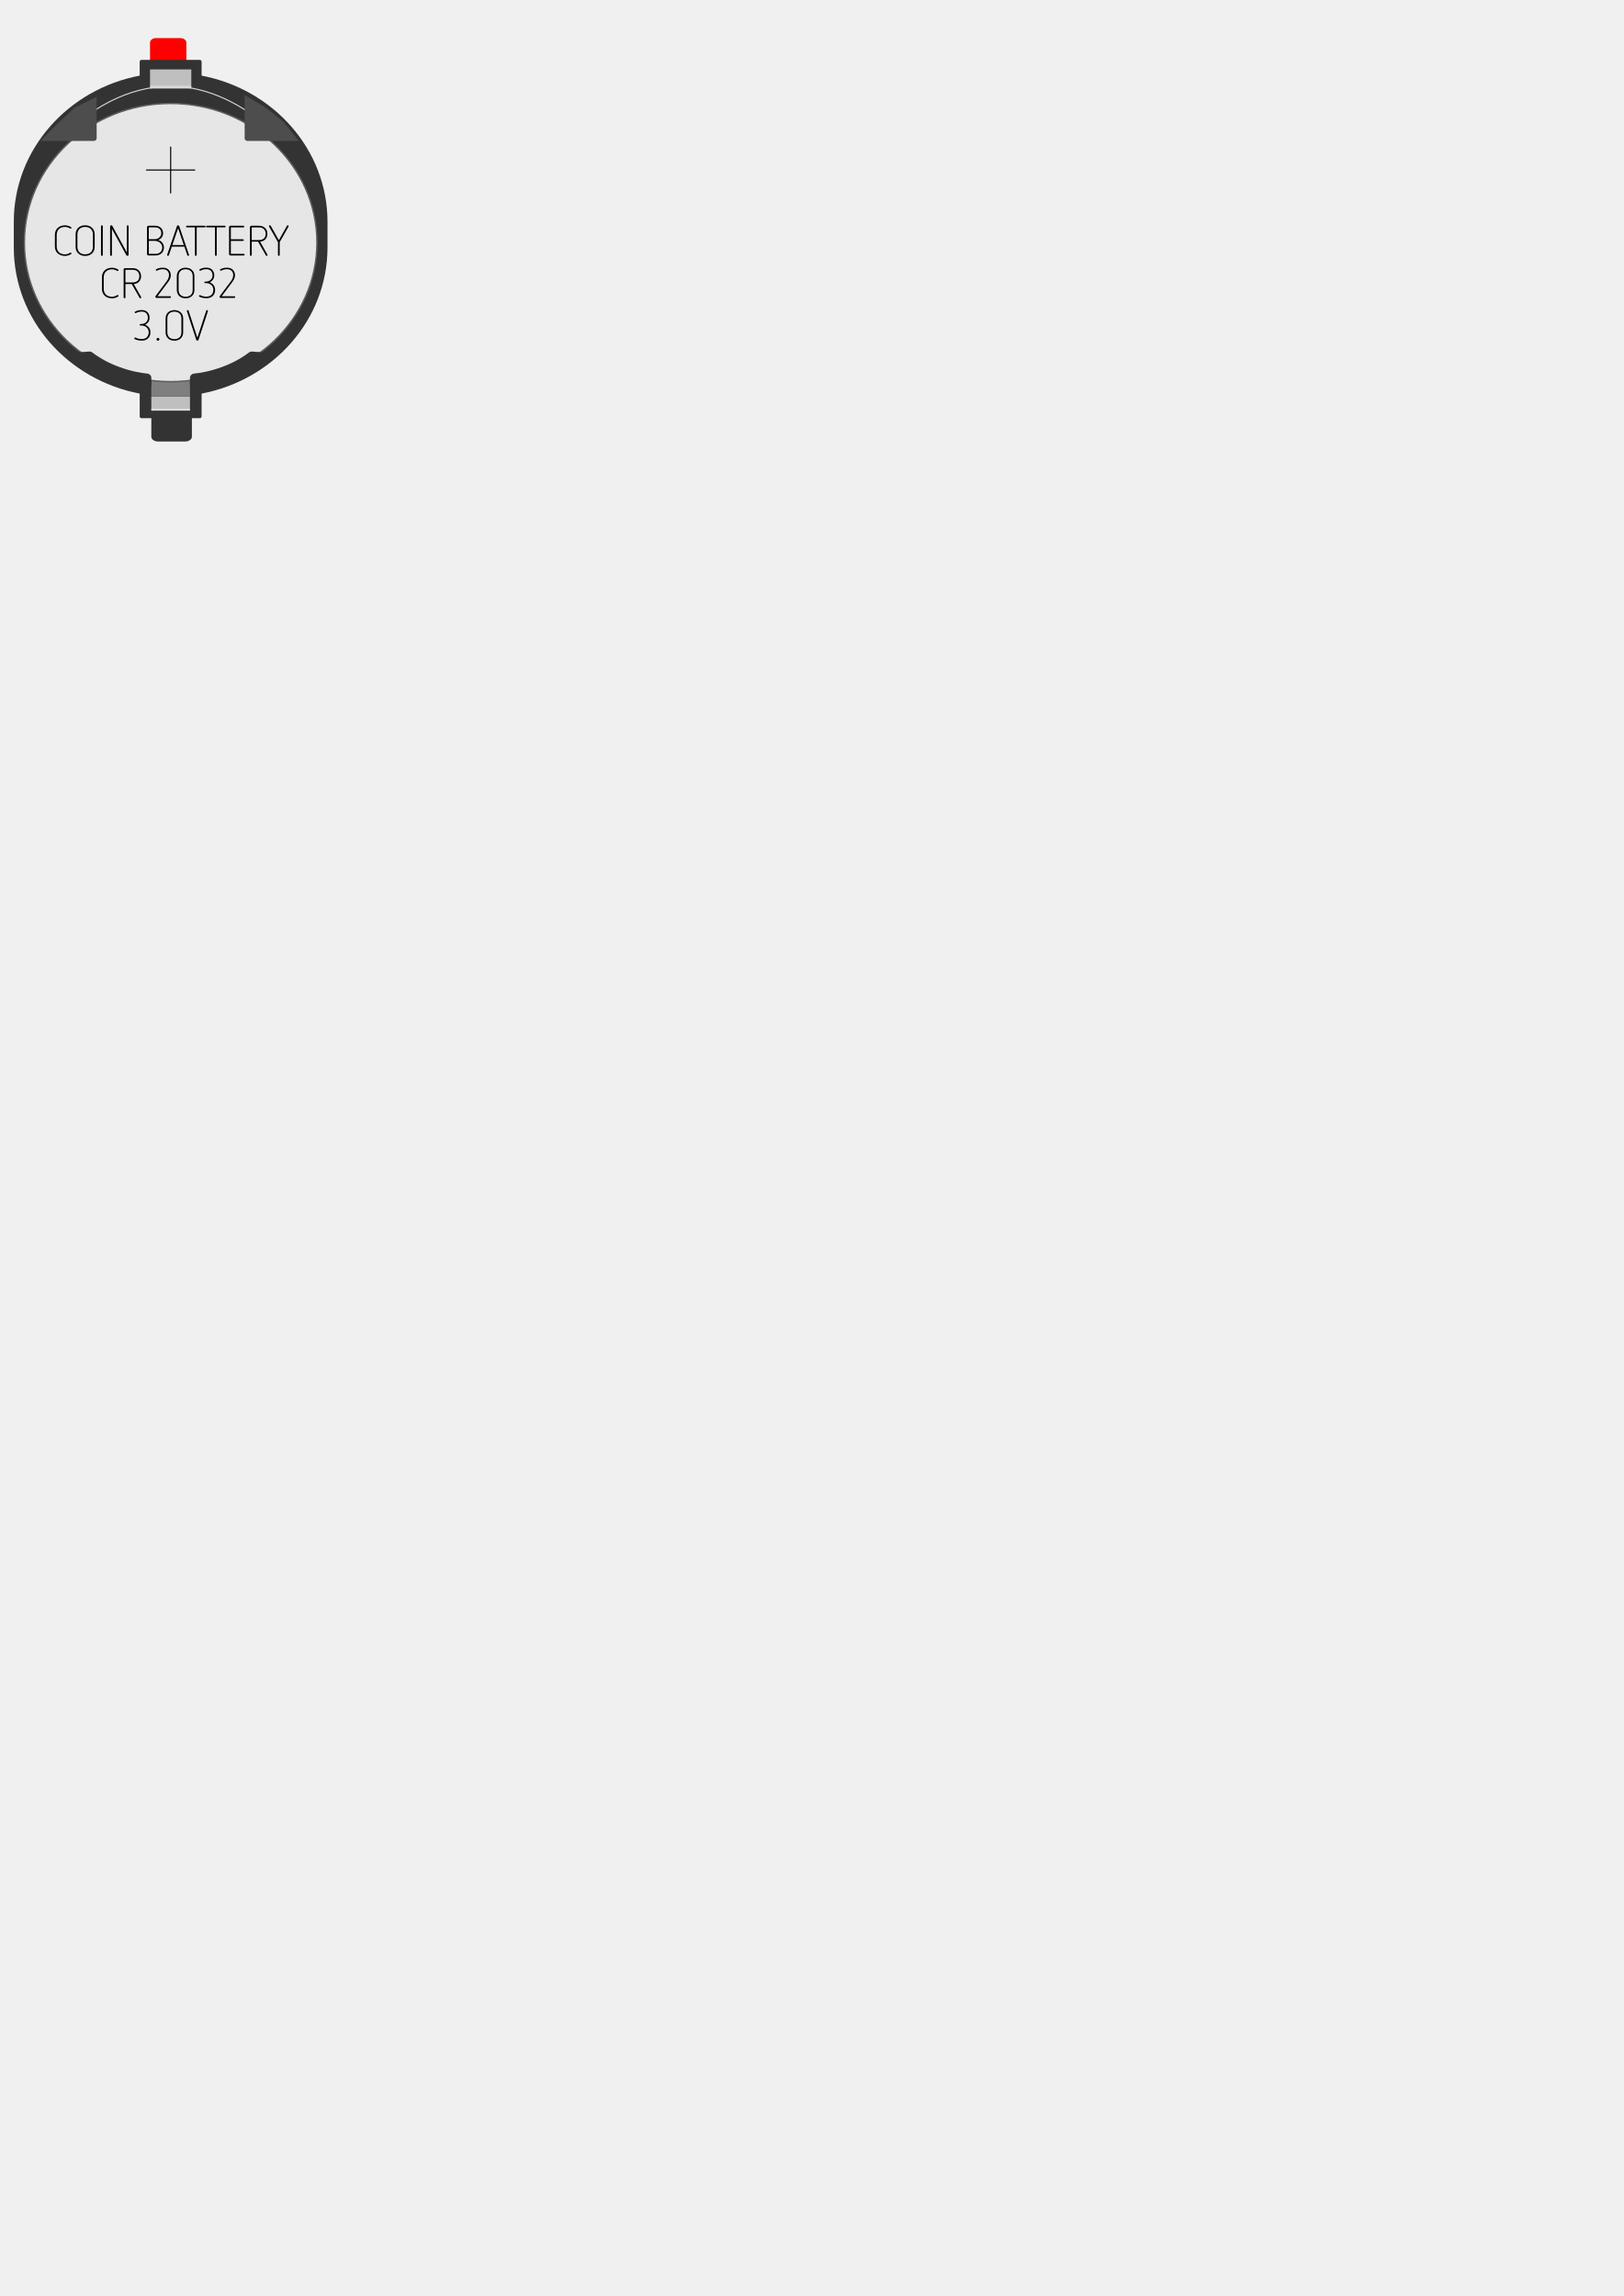
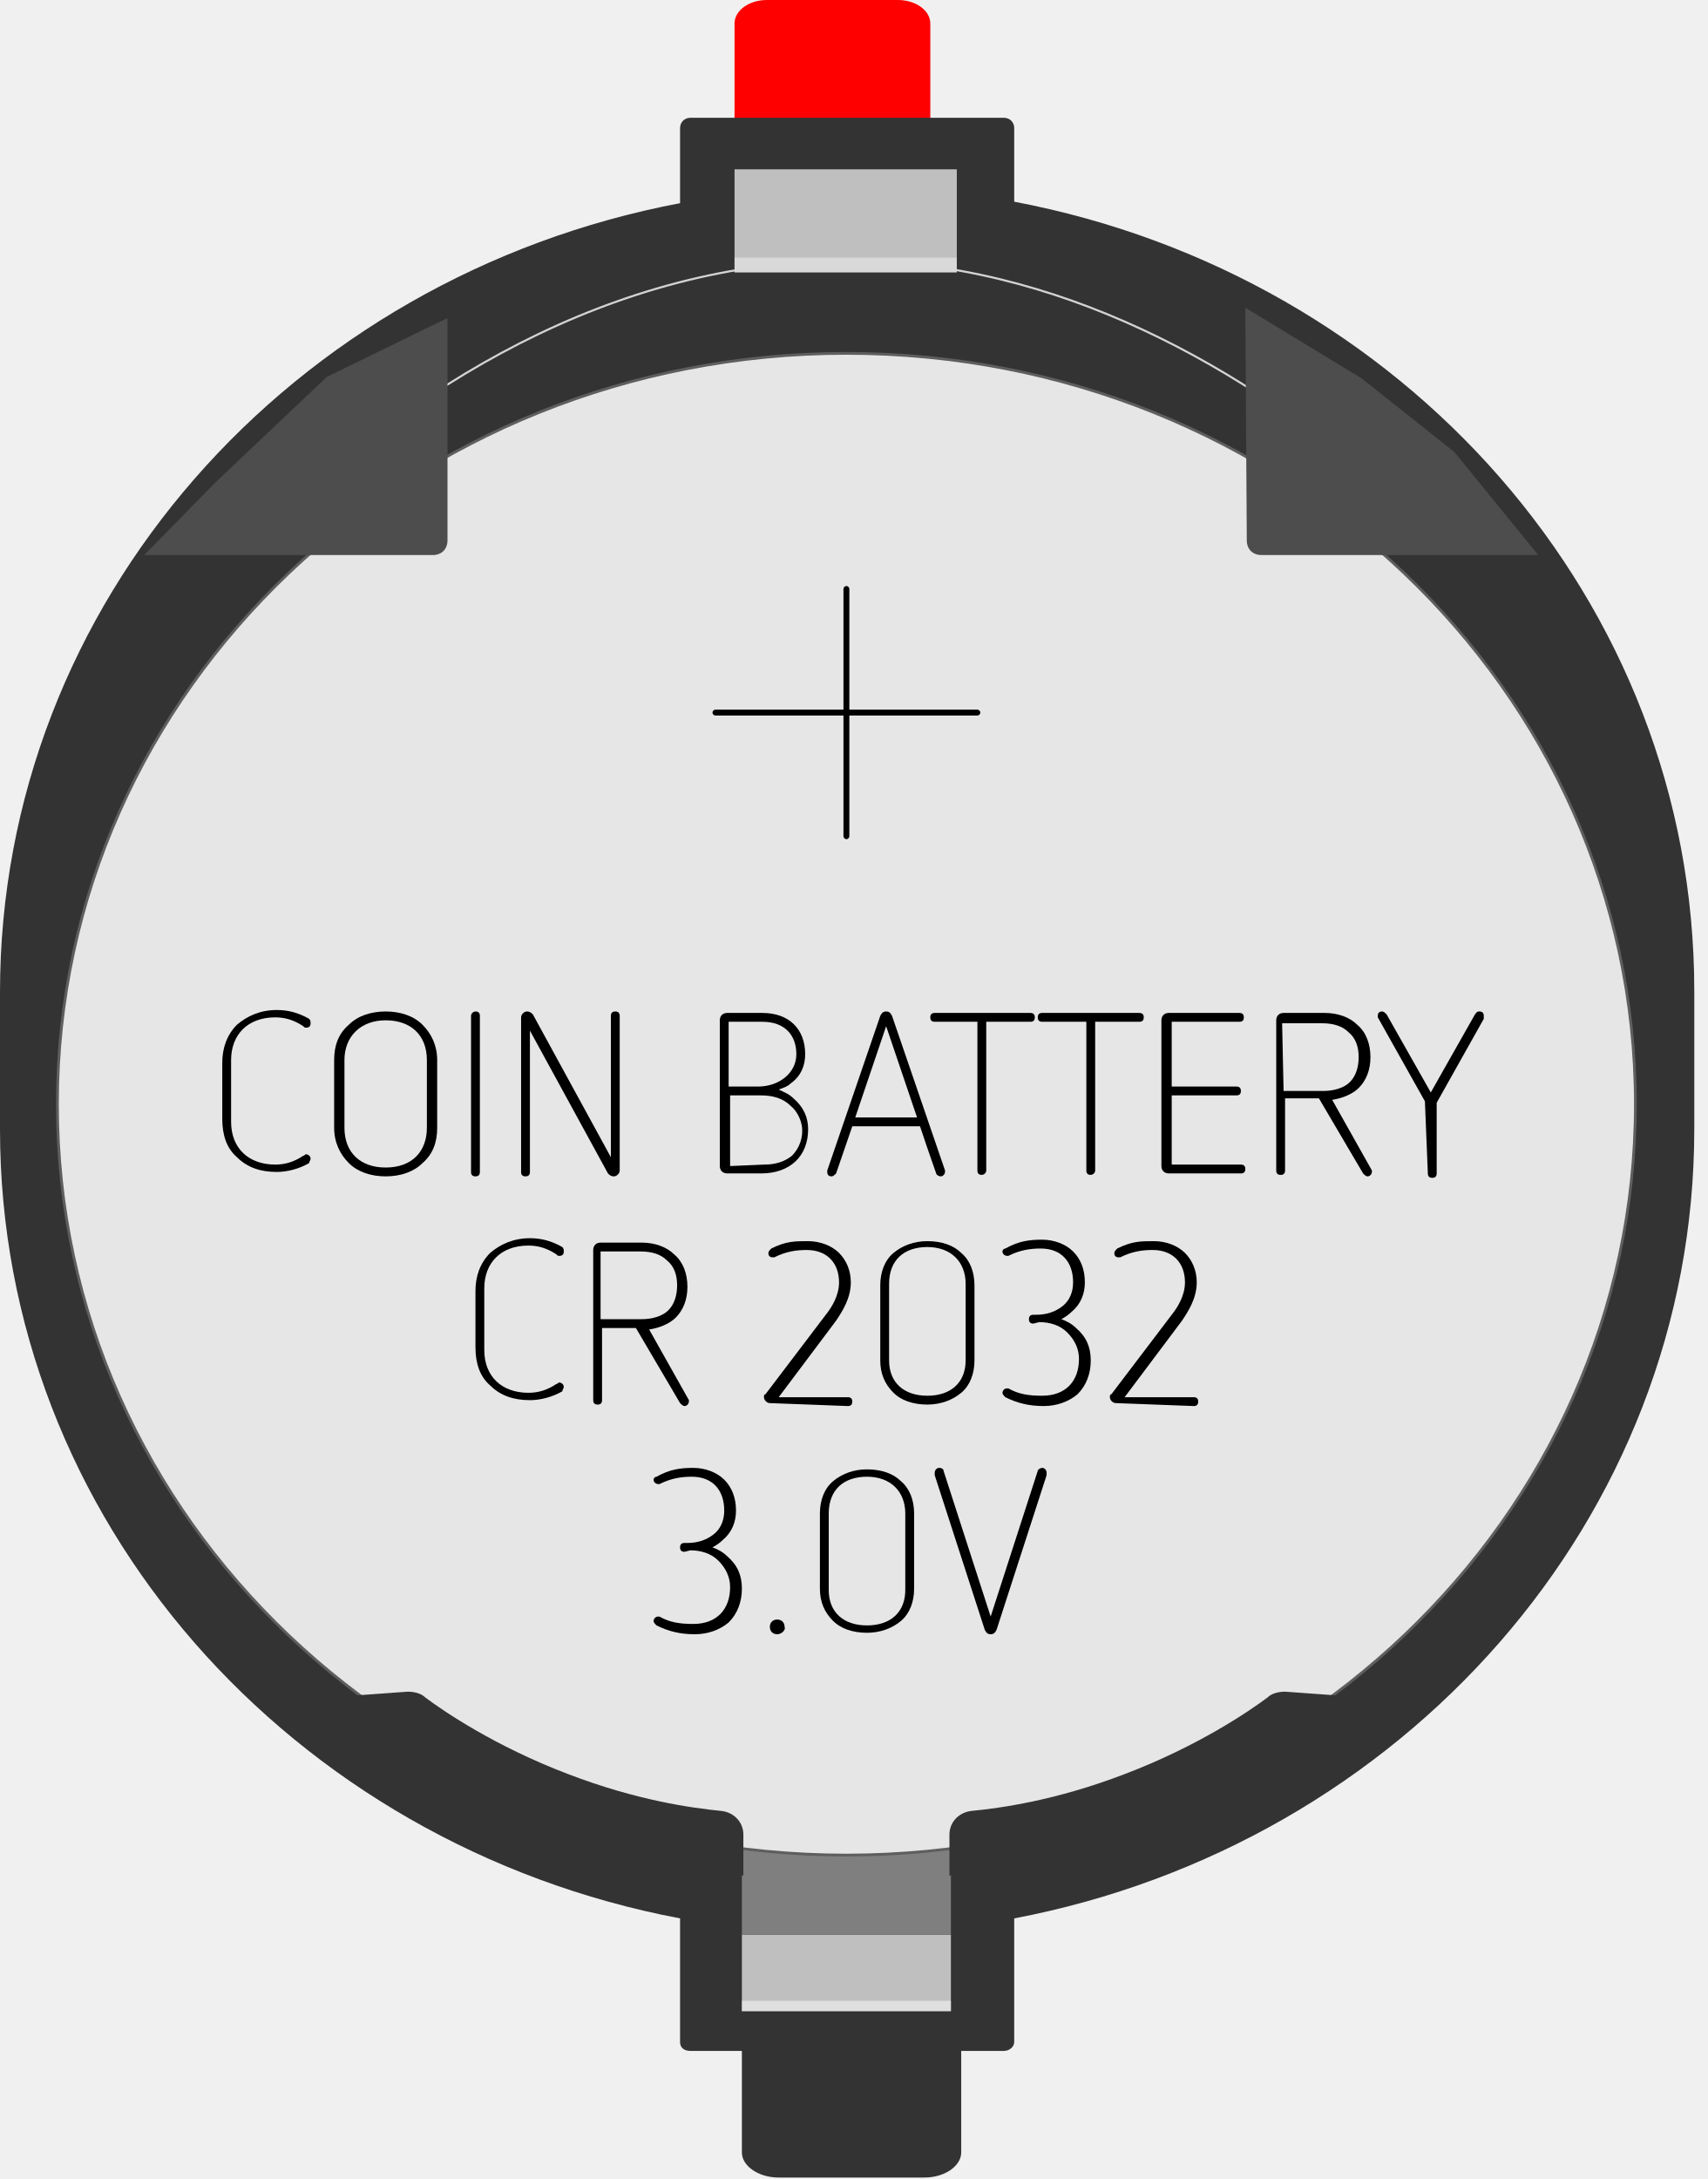
- <svg xmlns="http://www.w3.org/2000/svg" width="210mm" height="297mm" viewBox="0 0 210 297" version="1.1" id="svg1517">
-   <defs id="defs1511" />
-   <g id="layer1">
-     <path class="cgfx__selected" display="none" d="m -42.21,2.36 c 0,20.46 14.56,37.51 33.88,41.38 v 6.46 c 0,0.28 0.22,0.5 0.5,0.5 H 7.83 c 0.28,0 0.5,-0.22 0.5,-0.5 V 43.74 C 27.65,39.87 42.21,22.82 42.21,2.36 c 0,0 0,-7 0,-7.22 0,-20.46 -14.56,-37.51 -33.88,-41.38 v -3.94 c 0,-0.29 -0.24,-0.53 -0.53,-0.53 H -7.8 c -0.29,0 -0.53,0.24 -0.53,0.53 v 3.94 c -19.32,3.87 -33.88,20.92 -33.88,41.38 0,0.22 0,7.22 0,7.22 z" id="path1215" style="display:none;fill:none;stroke:#3b8ed7;stroke-width:3;stroke-linecap:round;stroke-linejoin:round" />
-     <polygon class="cgfx__breakdown" transform="scale(4)" display="none" style="display:none;opacity:0.7;fill:#ff0000;stroke:#f7e60b;stroke-miterlimit:10" points="-8.854,-7.513 -3.289,-5.371 -1.401,-10.527 2.415,-5.161 7.901,-7.299 5.471,-2.294 11.953,-0.565 5.126,1.63 8.332,8.197 2.59,5.053 -0.137,10.527 -2.24,4.375 -7.565,7.957 -6.133,2.443 -11.953,0.87 -5.945,-1.796 " id="polygon1283" />
-     <path class="cgfx__hitarea" style="display:none;opacity:0;fill:#ff0000" display="none" d="m -42.21,2.36 c 0,20.46 14.56,37.51 33.88,41.38 v 6.46 c 0,0.28 0.22,0.5 0.5,0.5 H 7.83 c 0.28,0 0.5,-0.22 0.5,-0.5 V 43.74 C 27.65,39.87 42.21,22.82 42.21,2.36 c 0,0 0,-7 0,-7.22 0,-20.46 -14.56,-37.51 -33.88,-41.38 v -3.94 c 0,-0.29 -0.24,-0.53 -0.53,-0.53 H -7.8 c -0.29,0 -0.53,0.24 -0.53,0.53 v 3.94 c -19.32,3.87 -33.88,20.92 -33.88,41.38 0,0.22 0,7.22 0,7.22 z" id="path1285" />
-     <g class="cgfx__terminal" id="g1293">
-       <line class="cgfx__origin cgfx__direction cgfx__reference cgfx__debug" x1="0" y1="-60" x2="0" y2="-85" style="display:none;opacity:0.5;stroke:#ff0000;stroke-width:2;stroke-dasharray:10, 2, 3, 2, 3, 2, 3" display="none" id="line1291" />
-     </g>
-     <g class="cgfx__terminal" id="g1301">
-       <line class="cgfx__origin cgfx__direction cgfx__reference cgfx__debug" x1="0" y1="60" x2="0" y2="85" style="display:none;opacity:0.5;stroke:#ff0000;stroke-width:2;stroke-dasharray:10, 2, 3, 2, 3, 2, 3" display="none" id="line1299" />
-     </g>
-     <line style="display:none;fill:none;stroke:#3b8ed7;stroke-width:2;stroke-linecap:round;stroke-linejoin:round;stroke-miterlimit:10" id="line1177" y2="49.8" x2="147.181" y1="57.734" x1="147.181" stroke-miterlimit="10" display="none" class="cgfx__selected" />
-     <path id="path1181" d="m 145.181,52.52 c 0,-0.55 0.45,-1 1,-1 h 2 c 0.55,0 1,0.45 1,1 v 2.483 h -4 z" style="display:none;fill:#3b8ed7;stroke:none;stroke-miterlimit:10" display="none" class="cgfx__selected" />
-     <path id="path1187" d="m 144.181,55.02 c 0,-0.55 0.45,-1 1,-1 h 4 c 0.55,0 1,0.45 1,1 v 5.983 h -6 z" style="display:none;fill:#3b8ed7;stroke:none;stroke-miterlimit:10" display="none" class="cgfx__selected" />
-     <path id="path1191" d="m 149.181,54.02 v -1.5 c 0,-0.55 -0.45,-1 -1,-1 v -1.72 c 0,-0.552 -0.448,-1 -1,-1 -0.552,0 -1,0.448 -1,1 v 1.72 c -0.55,0 -1,0.45 -1,1 v 1.5 c -0.55,0 -1,0.45 -1,1 v 5.983 h 6 v -5.983 c 0,-0.55 -0.45,-1 -1,-1 z" display="none" style="display:none;opacity:0;fill:#ff0000" class="cgfx__hitarea" />
-     <line style="display:none;fill:none;stroke:#3b8ed7;stroke-width:2;stroke-linecap:round;stroke-linejoin:round;stroke-miterlimit:10" id="line1197" y2="107.812" x2="135.085" y1="99.878" x1="135.085" stroke-miterlimit="10" display="none" class="cgfx__selected" />
-     <path id="path1201" d="m 137.085,105.092 c 0,0.55 -0.45,1 -1,1 h -2 c -0.55,0 -1,-0.45 -1,-1 v -2.483 h 4 z" style="display:none;fill:#3b8ed7;stroke:none;stroke-miterlimit:10" display="none" class="cgfx__selected" />
-     <path id="path1207" d="m 138.085,102.592 c 0,0.55 -0.45,1 -1,1 h -4 c -0.55,0 -1,-0.45 -1,-1 v -5.983 h 6 z" style="display:none;fill:#3b8ed7;stroke:none;stroke-miterlimit:10" display="none" class="cgfx__selected" />
-     <path id="path1211" d="m 133.085,103.592 v 1.5 c 0,0.55 0.45,1 1,1 v 1.72 c 0,0.552 0.448,1 1,1 0.552,0 1,-0.448 1,-1 v -1.72 c 0.55,0 1,-0.45 1,-1 v -1.5 c 0.55,0 1,-0.45 1,-1 v -5.983 h -6 v 5.983 c 0,0.55 0.45,1 1,1 z" display="none" style="display:none;opacity:0;fill:#ff0000" class="cgfx__hitarea" />
-     <g id="g1005">
-       <path d="m 19.403,5.505 c 0,-0.319 0.353,-0.581 0.783,-0.581 h 3.134 c 0.431,0 0.783,0.261 0.783,0.581 v 3.475 h -4.7 z" id="path1185" style="fill:#ff0000;stroke-width:0.675" />
-       <path d="m 24.817,56.505 c 0,0.333 -0.393,0.606 -0.874,0.606 h -3.497 c -0.481,0 -0.874,-0.272 -0.874,-0.606 v -3.623 h 5.245 z" id="path1205" style="fill:#333333;stroke-width:0.728" />
-       <path id="path1217" d="m 1.783,31.998 c 0,9.352 6.998,17.145 16.284,18.914 v 2.953 c 0,0.128 0.106,0.229 0.24,0.229 h 7.527 c 0.135,0 0.24,-0.101 0.24,-0.229 v -2.953 c 9.286,-1.769 16.284,-9.562 16.284,-18.914 0,0 0,-3.2 0,-3.3 0,-9.352 -6.998,-17.145 -16.284,-18.914 V 7.984 c 0,-0.133 -0.115,-0.242 -0.255,-0.242 h -7.498 c -0.139,0 -0.255,0.11 -0.255,0.242 V 9.784 C 8.781,11.553 1.783,19.346 1.783,28.698 c 0,0.101 0,3.3 0,3.3 z" style="fill:#333333;stroke-width:0.469" />
-       <path id="path1219" d="m 7.906,17.893 c 3.552,-3.721 8.584,-6.742 14.164,-6.742 4.984,0 9.536,2.55 12.982,5.604" style="fill:none;stroke:#d3d3d3;stroke-width:0.141;stroke-miterlimit:10" />
-       <rect id="rect1221" height="2.464" width="5.34" style="fill:#bfbfbf;stroke-width:0.469" y="8.98" x="19.403" />
-       <rect id="rect1223" height="0.347" width="5.34" style="opacity:0.4;fill:#ffffff;stroke-width:0.469" y="11.092" x="19.403" />
-       <rect id="rect1225" height="1.824" width="4.999" style="fill:#bfbfbf;stroke-width:0.469" y="51.291" x="19.571" />
-       <rect id="rect1227" height="0.233" width="4.999" style="opacity:0.3;fill:#ffffff;stroke-width:0.469" y="52.882" x="19.571" />
-       <rect id="rect1229" height="2.834" width="4.999" style="fill:#7f7f7f;stroke-width:0.469" y="48.457" x="19.571" />
-       <rect id="rect1231" height="0.233" width="4.999" style="opacity:0.3;fill:#ffffff;stroke-width:0.469" y="52.882" x="19.571" />
-       <ellipse ry="17.995" rx="18.922" id="circle1233" cy="31.377" cx="22.071" style="fill:#e6e6e6;stroke:#5e5e5e;stroke-width:0.187;stroke-miterlimit:10" />
-       <path id="path1235" d="m 25.195,21.924 h -3.052 v -2.902 c 0,-0.037 -0.034,-0.069 -0.072,-0.069 -0.038,0 -0.072,0.032 -0.072,0.069 v 2.902 H 18.946 c -0.038,0 -0.072,0.032 -0.072,0.069 0,0.037 0.034,0.069 0.072,0.069 h 3.052 v 2.902 c 0,0.037 0.034,0.069 0.072,0.069 0.038,0 0.072,-0.032 0.072,-0.069 v -2.902 h 3.052 c 0.038,0 0.072,-0.032 0.072,-0.069 0,-0.037 -0.034,-0.069 -0.072,-0.069 z" style="fill:#000000;stroke-width:0.469" />
-       <path id="path1237" d="m 7.099,30.389 c 0,-0.366 0.12,-0.676 0.356,-0.9 0.231,-0.219 0.558,-0.338 0.947,-0.338 0.279,0 0.538,0.078 0.788,0.229 0.034,0.023 0.053,0.059 0.053,0.091 0,0.055 -0.048,0.101 -0.111,0.101 -0.024,0 -0.048,-0.005 -0.062,-0.018 -0.211,-0.133 -0.437,-0.201 -0.668,-0.201 -0.663,0 -1.072,0.407 -1.072,1.038 v 1.476 c 0,0.631 0.409,1.038 1.072,1.038 0.231,0 0.457,-0.078 0.668,-0.21 0.019,-0.009 0.034,-0.018 0.058,-0.018 0.053,0 0.115,0.037 0.115,0.105 0,0.032 -0.019,0.073 -0.053,0.091 -0.255,0.155 -0.514,0.229 -0.788,0.229 -0.385,0 -0.716,-0.119 -0.947,-0.338 -0.236,-0.224 -0.356,-0.53 -0.356,-0.9 z" style="fill:#000000;stroke-width:0.469" />
-       <path id="path1239" d="m 12.246,31.93 c 0,0.352 -0.12,0.64 -0.341,0.85 -0.221,0.215 -0.529,0.325 -0.894,0.325 -0.365,0 -0.668,-0.11 -0.894,-0.325 -0.221,-0.21 -0.336,-0.498 -0.336,-0.85 v -1.613 c 0,-0.347 0.111,-0.635 0.336,-0.85 0.226,-0.215 0.529,-0.32 0.894,-0.32 0.365,0 0.673,0.11 0.894,0.32 0.221,0.215 0.341,0.503 0.341,0.85 z m -0.231,-1.618 c 0,-0.585 -0.38,-0.96 -1.005,-0.96 -0.615,0 -1,0.375 -1,0.96 v 1.623 c 0,0.594 0.38,0.964 1,0.964 0.62,0 1.005,-0.375 1.005,-0.964 z" style="fill:#000000;stroke-width:0.469" />
-       <path id="path1241" d="m 13.064,29.256 c 0,-0.059 0.058,-0.11 0.115,-0.11 0.062,0 0.115,0.05 0.115,0.11 v 3.734 c 0,0.059 -0.053,0.11 -0.115,0.11 -0.058,0 -0.115,-0.05 -0.115,-0.11 z" style="fill:#000000;stroke-width:0.469" />
-       <path id="path1243" d="m 14.472,29.603 v 3.387 c 0,0.073 -0.053,0.11 -0.115,0.11 -0.058,0 -0.115,-0.037 -0.115,-0.11 V 29.288 c 0,-0.078 0.067,-0.142 0.149,-0.142 0.058,0 0.111,0.032 0.135,0.078 l 1.874,3.419 v -3.382 c 0,-0.064 0.038,-0.114 0.111,-0.114 0.067,0 0.12,0.05 0.12,0.114 v 3.693 c 0,0.078 -0.067,0.142 -0.149,0.142 -0.058,0 -0.106,-0.027 -0.135,-0.078 z" style="fill:#000000;stroke-width:0.469" />
-       <path id="path1245" d="m 19.201,33.045 c -0.106,0 -0.183,-0.078 -0.183,-0.174 v -3.492 c 0,-0.101 0.082,-0.174 0.183,-0.174 h 0.856 c 0.63,0 1.038,0.384 1.038,0.974 0,0.27 -0.115,0.521 -0.336,0.704 -0.082,0.064 -0.168,0.114 -0.279,0.155 0.144,0.055 0.264,0.119 0.37,0.21 0.231,0.197 0.356,0.466 0.356,0.75 0,0.635 -0.437,1.047 -1.12,1.047 z m 0.755,-2.098 c 0.509,0 0.904,-0.334 0.904,-0.768 0,-0.475 -0.298,-0.768 -0.807,-0.768 H 19.244 v 1.536 z m 0.135,1.892 c 0.279,0 0.495,-0.078 0.654,-0.224 0.154,-0.142 0.236,-0.361 0.236,-0.612 0,-0.224 -0.106,-0.443 -0.284,-0.599 -0.192,-0.16 -0.433,-0.247 -0.702,-0.247 h -0.745 v 1.682 z" style="fill:#000000;stroke-width:0.469" />
-       <path id="path1247" d="m 22.22,31.907 -0.385,1.115 c -0.019,0.05 -0.062,0.078 -0.111,0.078 -0.058,0 -0.111,-0.05 -0.111,-0.11 0,-0.005 0,-0.018 0.005,-0.032 l 1.269,-3.711 c 0.019,-0.055 0.082,-0.101 0.144,-0.101 0.062,0 0.12,0.041 0.144,0.101 l 1.269,3.711 c 0.005,0.018 0.005,0.027 0.005,0.037 0,0.05 -0.048,0.105 -0.111,0.105 -0.048,0 -0.091,-0.027 -0.111,-0.078 0,0 -0.168,-0.498 -0.38,-1.12 h -1.629 z m 0.817,-2.386 -0.745,2.176 h 1.48 z" style="fill:#000000;stroke-width:0.469" />
-       <path id="path1249" d="m 25.209,29.411 h -1.038 c -0.058,0 -0.111,-0.046 -0.111,-0.105 0,-0.059 0.053,-0.105 0.111,-0.105 h 2.312 c 0.062,0 0.111,0.046 0.111,0.105 0,0.059 -0.048,0.105 -0.111,0.105 h -1.043 v 3.579 c 0,0.059 -0.058,0.11 -0.115,0.11 -0.062,0 -0.115,-0.05 -0.115,-0.11 z" style="fill:#000000;stroke-width:0.469" />
-       <path id="path1251" d="m 27.8,29.411 h -1.038 c -0.058,0 -0.111,-0.046 -0.111,-0.105 0,-0.059 0.053,-0.105 0.111,-0.105 h 2.312 c 0.062,0 0.111,0.046 0.111,0.105 0,0.059 -0.048,0.105 -0.111,0.105 h -1.043 v 3.579 c 0,0.059 -0.058,0.11 -0.115,0.11 -0.062,0 -0.115,-0.05 -0.115,-0.11 z" style="fill:#000000;stroke-width:0.469" />
-       <path id="path1253" d="m 29.809,33.045 c -0.106,0 -0.183,-0.078 -0.183,-0.174 v -3.492 c 0,-0.101 0.082,-0.174 0.183,-0.174 h 1.677 c 0.062,0 0.111,0.046 0.111,0.105 0,0.059 -0.048,0.105 -0.111,0.105 h -1.629 v 1.54 h 1.557 c 0.062,0 0.115,0.046 0.115,0.105 0,0.055 -0.053,0.105 -0.115,0.105 h -1.557 v 1.673 h 1.673 c 0.058,0 0.111,0.046 0.111,0.105 0,0.055 -0.053,0.105 -0.111,0.105 h -1.721 z" style="fill:#000000;stroke-width:0.469" />
-       <path id="path1255" d="m 33.375,31.258 h -0.817 v 1.732 c 0,0.059 -0.053,0.11 -0.115,0.11 -0.058,0 -0.115,-0.05 -0.115,-0.11 v -3.611 c 0,-0.101 0.082,-0.174 0.183,-0.174 h 0.985 c 0.317,0 0.586,0.101 0.779,0.279 0.202,0.192 0.308,0.457 0.308,0.768 0,0.302 -0.106,0.553 -0.298,0.736 -0.159,0.155 -0.385,0.247 -0.649,0.27 l 0.956,1.687 c 0.005,0.018 0.01,0.032 0.01,0.05 0,0.05 -0.048,0.11 -0.111,0.11 -0.038,0 -0.082,-0.023 -0.096,-0.055 z m -0.817,-0.206 c 0.125,0 0.942,0 0.942,0 0.264,0 0.485,-0.073 0.634,-0.21 0.144,-0.137 0.226,-0.347 0.226,-0.594 0,-0.256 -0.082,-0.471 -0.236,-0.617 -0.149,-0.146 -0.37,-0.219 -0.625,-0.219 0,0 -0.87,0 -0.942,0 z" style="fill:#000000;stroke-width:0.469" />
-       <path id="path1257" d="m 35.941,31.313 -1.139,-2.007 c -0.01,-0.023 -0.01,-0.032 -0.01,-0.05 0,-0.055 0.038,-0.11 0.111,-0.11 0.053,0 0.087,0.023 0.106,0.055 l 1.057,1.869 1.048,-1.869 c 0.019,-0.032 0.053,-0.055 0.106,-0.055 0.058,0 0.111,0.046 0.111,0.105 0,0.009 0,0.032 -0.01,0.055 l -1.144,2.007 v 1.677 c 0,0.059 -0.053,0.11 -0.111,0.11 -0.062,0 -0.115,-0.05 -0.115,-0.11 V 31.313 Z" style="fill:#000000;stroke-width:0.469" />
-       <path id="path1259" d="m 13.184,35.874 c 0,-0.366 0.12,-0.676 0.356,-0.9 0.231,-0.219 0.558,-0.338 0.947,-0.338 0.279,0 0.538,0.078 0.788,0.229 0.034,0.023 0.053,0.059 0.053,0.091 0,0.055 -0.048,0.101 -0.111,0.101 -0.024,0 -0.048,-0.005 -0.062,-0.018 -0.211,-0.133 -0.437,-0.201 -0.668,-0.201 -0.663,0 -1.072,0.407 -1.072,1.038 v 1.476 c 0,0.631 0.409,1.038 1.072,1.038 0.231,0 0.457,-0.078 0.668,-0.21 0.019,-0.009 0.034,-0.018 0.058,-0.018 0.053,0 0.115,0.037 0.115,0.105 0,0.032 -0.019,0.073 -0.053,0.091 -0.255,0.155 -0.514,0.229 -0.788,0.229 -0.385,0 -0.716,-0.119 -0.947,-0.338 -0.236,-0.224 -0.356,-0.53 -0.356,-0.9 z" style="fill:#000000;stroke-width:0.469" />
-       <path id="path1261" d="m 17.038,36.743 h -0.817 v 1.732 c 0,0.059 -0.053,0.11 -0.115,0.11 -0.058,0 -0.115,-0.05 -0.115,-0.11 V 34.864 c 0,-0.101 0.082,-0.174 0.183,-0.174 h 0.985 c 0.317,0 0.586,0.101 0.779,0.279 0.202,0.192 0.308,0.457 0.308,0.768 0,0.302 -0.106,0.553 -0.298,0.736 -0.159,0.155 -0.385,0.247 -0.649,0.27 l 0.956,1.687 c 0.005,0.018 0.01,0.032 0.01,0.05 0,0.05 -0.048,0.11 -0.111,0.11 -0.038,0 -0.082,-0.023 -0.096,-0.055 z m -0.817,-0.206 c 0.125,0 0.942,0 0.942,0 0.264,0 0.485,-0.073 0.634,-0.21 0.144,-0.137 0.226,-0.347 0.226,-0.594 0,-0.256 -0.082,-0.471 -0.236,-0.617 -0.149,-0.146 -0.37,-0.219 -0.625,-0.219 0,0 -0.87,0 -0.942,0 z" style="fill:#000000;stroke-width:0.469" />
-       <path id="path1263" d="m 20.235,38.53 c -0.082,0 -0.149,-0.064 -0.149,-0.142 0,-0.032 0.01,-0.059 0.029,-0.082 l 1.437,-1.92 c 0.139,-0.187 0.308,-0.471 0.308,-0.791 0,-0.466 -0.298,-0.772 -0.783,-0.772 -0.264,0 -0.495,0.037 -0.764,0.183 -0.019,0.009 -0.034,0.009 -0.053,0.009 -0.058,0 -0.111,-0.032 -0.111,-0.101 0,-0.037 0.024,-0.078 0.058,-0.091 0.336,-0.165 0.582,-0.192 0.87,-0.192 0.298,0 0.553,0.091 0.731,0.265 0.178,0.174 0.279,0.416 0.279,0.704 0,0.379 -0.207,0.704 -0.365,0.91 l -1.36,1.819 h 1.649 c 0.062,0 0.111,0.046 0.111,0.105 0,0.055 -0.048,0.101 -0.111,0.101 h -1.774 z" style="fill:#000000;stroke-width:0.469" />
-       <path id="path1265" d="m 25.142,37.506 c 0,0.32 -0.106,0.585 -0.312,0.782 -0.202,0.192 -0.49,0.297 -0.827,0.297 -0.336,0 -0.62,-0.105 -0.822,-0.297 -0.202,-0.197 -0.312,-0.466 -0.312,-0.782 v -1.792 c 0,-0.32 0.111,-0.594 0.312,-0.786 0.202,-0.192 0.49,-0.297 0.822,-0.297 0.336,0 0.625,0.105 0.827,0.297 0.207,0.192 0.312,0.466 0.312,0.786 z m -0.221,-1.81 c 0,-0.53 -0.346,-0.868 -0.913,-0.868 -0.562,0 -0.908,0.334 -0.908,0.868 v 1.824 c 0,0.53 0.346,0.864 0.908,0.864 0.567,0 0.913,-0.334 0.913,-0.864 z" style="fill:#000000;stroke-width:0.469" />
-       <path id="path1267" d="m 26.54,36.633 c -0.058,0 -0.111,-0.037 -0.111,-0.101 0,-0.064 0.053,-0.101 0.111,-0.101 h 0.077 c 0.236,0 0.461,-0.078 0.62,-0.224 0.168,-0.146 0.255,-0.357 0.255,-0.567 0,-0.503 -0.288,-0.818 -0.779,-0.818 -0.264,0 -0.481,0.032 -0.774,0.187 -0.019,0.009 -0.034,0.009 -0.048,0.009 -0.053,0 -0.111,-0.046 -0.111,-0.105 0,-0.037 0.019,-0.064 0.058,-0.087 0.327,-0.174 0.577,-0.201 0.87,-0.201 0.298,0 0.553,0.091 0.731,0.274 0.178,0.183 0.269,0.434 0.269,0.74 0,0.27 -0.115,0.521 -0.322,0.708 -0.077,0.064 -0.163,0.128 -0.25,0.169 0.12,0.05 0.236,0.119 0.341,0.21 0.231,0.197 0.346,0.475 0.346,0.772 0,0.329 -0.111,0.603 -0.317,0.795 -0.197,0.187 -0.481,0.283 -0.803,0.283 -0.346,0 -0.644,-0.064 -0.913,-0.197 -0.034,-0.018 -0.058,-0.059 -0.058,-0.101 0,-0.05 0.053,-0.101 0.111,-0.101 0.019,0 0.034,0.005 0.053,0.009 0.255,0.128 0.49,0.187 0.807,0.187 0.553,0 0.894,-0.347 0.894,-0.882 0,-0.238 -0.096,-0.466 -0.279,-0.631 -0.178,-0.16 -0.413,-0.242 -0.673,-0.242 h -0.106 z" style="fill:#000000;stroke-width:0.469" />
-       <path id="path1269" d="m 18.177,42.118 c -0.058,0 -0.111,-0.037 -0.111,-0.101 0,-0.064 0.053,-0.101 0.111,-0.101 h 0.077 c 0.236,0 0.461,-0.078 0.62,-0.224 0.168,-0.146 0.255,-0.357 0.255,-0.567 0,-0.503 -0.288,-0.818 -0.779,-0.818 -0.264,0 -0.481,0.032 -0.774,0.187 -0.019,0.009 -0.034,0.009 -0.048,0.009 -0.053,0 -0.111,-0.046 -0.111,-0.105 0,-0.037 0.019,-0.064 0.058,-0.087 0.327,-0.174 0.577,-0.201 0.87,-0.201 0.298,0 0.553,0.091 0.731,0.274 0.178,0.183 0.269,0.434 0.269,0.74 0,0.27 -0.115,0.521 -0.322,0.708 -0.077,0.064 -0.163,0.128 -0.25,0.169 0.12,0.05 0.236,0.119 0.341,0.21 0.231,0.197 0.346,0.475 0.346,0.772 0,0.329 -0.111,0.603 -0.317,0.795 -0.197,0.187 -0.481,0.283 -0.803,0.283 -0.346,0 -0.644,-0.064 -0.913,-0.197 -0.034,-0.018 -0.058,-0.059 -0.058,-0.101 0,-0.05 0.053,-0.101 0.111,-0.101 0.019,0 0.034,0.005 0.053,0.009 0.255,0.128 0.49,0.187 0.807,0.187 0.553,0 0.894,-0.347 0.894,-0.882 0,-0.238 -0.096,-0.466 -0.279,-0.631 -0.178,-0.16 -0.413,-0.242 -0.673,-0.242 h -0.106 z" style="fill:#000000;stroke-width:0.469" />
-       <path id="path1271" d="m 28.54,38.53 c -0.082,0 -0.149,-0.064 -0.149,-0.142 0,-0.032 0.01,-0.059 0.029,-0.082 l 1.437,-1.92 c 0.139,-0.187 0.308,-0.471 0.308,-0.791 0,-0.466 -0.298,-0.772 -0.783,-0.772 -0.264,0 -0.495,0.037 -0.764,0.183 -0.019,0.009 -0.034,0.009 -0.053,0.009 -0.058,0 -0.111,-0.032 -0.111,-0.101 0,-0.037 0.024,-0.078 0.058,-0.091 0.336,-0.165 0.582,-0.192 0.87,-0.192 0.298,0 0.553,0.091 0.731,0.265 0.178,0.174 0.279,0.416 0.279,0.704 0,0.379 -0.207,0.704 -0.365,0.91 l -1.36,1.819 h 1.649 c 0.062,0 0.111,0.046 0.111,0.105 0,0.055 -0.048,0.101 -0.111,0.101 h -1.774 z" style="fill:#000000;stroke-width:0.469" />
-       <path id="path1273" d="m 20.427,44.069 c -0.106,0 -0.183,-0.082 -0.183,-0.183 0,-0.091 0.082,-0.174 0.183,-0.174 0.101,0 0.192,0.082 0.192,0.174 0,0.101 -0.087,0.183 -0.192,0.183 z" style="fill:#000000;stroke-width:0.469" />
-       <path id="path1275" d="m 23.69,42.991 c 0,0.32 -0.106,0.585 -0.312,0.782 -0.202,0.192 -0.49,0.297 -0.827,0.297 -0.336,0 -0.62,-0.105 -0.822,-0.297 -0.202,-0.197 -0.312,-0.466 -0.312,-0.782 v -1.792 c 0,-0.32 0.111,-0.594 0.312,-0.786 0.202,-0.192 0.49,-0.297 0.822,-0.297 0.336,0 0.625,0.105 0.827,0.297 0.207,0.192 0.312,0.466 0.312,0.786 z m -0.226,-1.81 c 0,-0.53 -0.346,-0.868 -0.913,-0.868 -0.562,0 -0.908,0.334 -0.908,0.868 v 1.824 c 0,0.53 0.346,0.864 0.908,0.864 0.567,0 0.913,-0.334 0.913,-0.864 z" style="fill:#000000;stroke-width:0.469" />
-       <path id="path1277" d="m 24.176,40.276 c -0.01,-0.032 -0.01,-0.046 -0.01,-0.055 0,-0.05 0.034,-0.105 0.111,-0.105 0.058,0 0.106,0.032 0.115,0.078 l 1.134,3.492 1.144,-3.492 c 0.01,-0.046 0.058,-0.078 0.115,-0.078 0.077,0 0.111,0.055 0.111,0.105 0,0.009 0,0.023 -0.01,0.055 l -1.216,3.693 c -0.019,0.059 -0.077,0.101 -0.139,0.101 -0.062,0 -0.12,-0.032 -0.144,-0.101 z" style="fill:#000000;stroke-width:0.469" />
-       <path id="path1279" d="m 31.645,12.289 2.802,1.696 2.211,1.778 1.999,2.468 h -6.652 c -0.202,0 -0.365,-0.155 -0.365,-0.347 v -5.595 z m -19.148,0.242 -2.879,1.417 -2.677,2.546 -1.701,1.737 h 6.897 c 0.202,0 0.365,-0.155 0.365,-0.347 v -5.352 z" style="fill:#4d4d4d;stroke-width:0.469" />
-       <path id="path1281" d="m 29.809,48.457 -5.239,1.417 v -0.992 c 0,-0.288 0.226,-0.526 0.529,-0.558 0.692,-0.064 2.019,-0.261 3.672,-0.873 1.778,-0.654 2.985,-1.508 3.417,-1.847 0.12,-0.091 0.269,-0.137 0.418,-0.128 l 2.446,0.174 z m -15.481,0 5.244,1.417 v -0.992 c 0,-0.288 -0.226,-0.526 -0.529,-0.558 -0.692,-0.064 -2.019,-0.261 -3.672,-0.873 -1.778,-0.654 -2.985,-1.508 -3.417,-1.847 -0.12,-0.091 -0.269,-0.137 -0.418,-0.128 l -2.446,0.174 z" style="fill:#333333;stroke-width:0.469" />
-     </g>
-   </g>
+ <svg xmlns="http://www.w3.org/2000/svg" version="1.1" id="svg1517" x="0px" y="0px" viewBox="0 0 116 148" enable-background="new 0 0 116 148" xml:space="preserve">
+   <path id="path1185" fill="#FF0000" d="M49.9,1.6c0-0.9,1-1.6,2.2-1.6H61c1.2,0,2.2,0.7,2.2,1.6  v9.8H49.9V1.6z" />
+   <path id="path1205" fill="#333333" d="M65.3,146.2c0,0.9-1.1,1.7-2.5,1.7h-9.9  c-1.4,0-2.5-0.8-2.5-1.7v-10.3h14.9L65.3,146.2z" />
+   <path id="path1217" fill="#333333" d="M0,76.7c0,26.5,19.8,48.6,46.2,53.6v8.4  c0,0.4,0.3,0.6,0.7,0.6h21.3c0.4,0,0.7-0.3,0.7-0.6v-8.4c26.3-5,46.2-27.1,46.2-53.6c0,0,0-9.1,0-9.4c0-26.5-19.8-48.6-46.2-53.6  V8.7c0-0.4-0.3-0.7-0.7-0.7H46.9c-0.4,0-0.7,0.3-0.7,0.7v5.1C19.8,18.8,0,40.9,0,67.4C0,67.7,0,76.7,0,76.7z" />
+   <path id="path1219" fill="none" stroke="#D3D3D3" stroke-width="0.141" stroke-miterlimit="10" d="  M17.4,36.8c10.1-10.5,24.3-19.1,40.2-19.1c14.1,0,27,7.2,36.8,15.9" />
+   <rect id="rect1221" x="49.9" y="11.5" fill="#BFBFBF" width="15.1" height="7" />
+   <rect id="rect1223" x="49.9" y="17.5" opacity="0.4" fill="#FFFFFF" enable-background="new    " width="15.1" height="1" />
+   <rect id="rect1225" x="50.4" y="131.4" fill="#BFBFBF" width="14.2" height="5.2" />
+   <rect id="rect1227" x="50.4" y="135.9" opacity="0.3" fill="#FFFFFF" enable-background="new    " width="14.2" height="0.7" />
+   <rect id="rect1229" x="50.4" y="123.4" fill="#7F7F7F" width="14.2" height="8" />
+   <rect id="rect1231" x="50.4" y="135.9" opacity="0.3" fill="#FFFFFF" enable-background="new    " width="14.2" height="0.7" />
+   <ellipse id="circle1233" fill="#E6E6E6" stroke="#5E5E5E" stroke-width="0.188" stroke-miterlimit="10" cx="57.5" cy="75" rx="53.6" ry="51" />
+   <path id="path1235" d="M66.4,48.2h-8.7V40c0-0.1-0.1-0.2-0.2-0.2s-0.2,0.1-0.2,0.2v8.2h-8.7  c-0.1,0-0.2,0.1-0.2,0.2c0,0.1,0.1,0.2,0.2,0.2h8.7v8.2c0,0.1,0.1,0.2,0.2,0.2c0.1,0,0.2-0.1,0.2-0.2v-8.2h8.7  c0.1,0,0.2-0.1,0.2-0.2S66.5,48.2,66.4,48.2z" />
+   <path id="path1237" d="M15.1,72.2c0-1,0.3-1.9,1-2.6c0.7-0.6,1.6-1,2.7-1c0.8,0,1.5,0.2,2.2,0.6  c0.1,0.1,0.1,0.2,0.1,0.3c0,0.2-0.1,0.3-0.3,0.3c-0.1,0-0.1,0-0.2-0.1c-0.6-0.4-1.2-0.6-1.9-0.6c-1.9,0-3,1.2-3,2.9v4.2  c0,1.8,1.2,2.9,3,2.9c0.7,0,1.3-0.2,1.9-0.6c0.1,0,0.1-0.1,0.2-0.1c0.1,0,0.3,0.1,0.3,0.3c0,0.1-0.1,0.2-0.1,0.3  c-0.7,0.4-1.5,0.6-2.2,0.6c-1.1,0-2-0.3-2.7-1c-0.7-0.6-1-1.5-1-2.6V72.2z" />
+   <path id="path1239" d="M29.7,76.6c0,1-0.3,1.8-1,2.4c-0.6,0.6-1.5,0.9-2.5,0.9  c-1,0-1.9-0.3-2.5-0.9c-0.6-0.6-1-1.4-1-2.4V72c0-1,0.3-1.8,1-2.4c0.6-0.6,1.5-0.9,2.5-0.9s1.9,0.3,2.5,0.9c0.6,0.6,1,1.4,1,2.4  V76.6z M29,72c0-1.7-1.1-2.7-2.8-2.7c-1.7,0-2.8,1.1-2.8,2.7v4.6c0,1.7,1.1,2.7,2.8,2.7c1.8,0,2.8-1.1,2.8-2.7V72z" />
+   <path id="path1241" d="M32,69c0-0.2,0.2-0.3,0.3-0.3c0.2,0,0.3,0.1,0.3,0.3v10.6  c0,0.2-0.1,0.3-0.3,0.3c-0.2,0-0.3-0.1-0.3-0.3V69z" />
+   <path id="path1243" d="M36,70v9.6c0,0.2-0.1,0.3-0.3,0.3c-0.2,0-0.3-0.1-0.3-0.3V69.1  c0-0.2,0.2-0.4,0.4-0.4c0.2,0,0.3,0.1,0.4,0.2l5.3,9.7V69c0-0.2,0.1-0.3,0.3-0.3c0.2,0,0.3,0.1,0.3,0.3v10.5c0,0.2-0.2,0.4-0.4,0.4  c-0.2,0-0.3-0.1-0.4-0.2L36,70z" />
+   <path id="path1245" d="M49.4,79.7c-0.3,0-0.5-0.2-0.5-0.5v-9.9c0-0.3,0.2-0.5,0.5-0.5h2.4  c1.8,0,2.9,1.1,2.9,2.8c0,0.8-0.3,1.5-1,2c-0.2,0.2-0.5,0.3-0.8,0.4c0.4,0.2,0.7,0.3,1,0.6c0.7,0.6,1,1.3,1,2.1c0,1.8-1.2,3-3.2,3  H49.4z M51.5,73.8c1.4,0,2.6-0.9,2.6-2.2c0-1.3-0.8-2.2-2.3-2.2h-2.3v4.4H51.5z M51.9,79.1c0.8,0,1.4-0.2,1.9-0.6  c0.4-0.4,0.7-1,0.7-1.7c0-0.6-0.3-1.3-0.8-1.7c-0.5-0.5-1.2-0.7-2-0.7h-2.1v4.8L51.9,79.1z" />
+   <path id="path1247" d="M57.9,76.5l-1.1,3.2c-0.1,0.1-0.2,0.2-0.3,0.2c-0.2,0-0.3-0.1-0.3-0.3  c0,0,0-0.1,0-0.1l3.6-10.5c0.1-0.2,0.2-0.3,0.4-0.3s0.3,0.1,0.4,0.3l3.6,10.5c0,0.1,0,0.1,0,0.1c0,0.1-0.1,0.3-0.3,0.3  c-0.1,0-0.3-0.1-0.3-0.2c0,0-0.5-1.4-1.1-3.2L57.9,76.5L57.9,76.5z M60.2,69.7l-2.1,6.2h4.2L60.2,69.7z" />
+   <path id="path1249" d="M66.4,69.4h-2.9c-0.2,0-0.3-0.1-0.3-0.3c0-0.2,0.1-0.3,0.3-0.3H70  c0.2,0,0.3,0.1,0.3,0.3c0,0.2-0.1,0.3-0.3,0.3h-3v10.1c0,0.2-0.2,0.3-0.3,0.3c-0.2,0-0.3-0.1-0.3-0.3V69.4z" />
+   <path id="path1251" d="M73.7,69.4h-2.9c-0.2,0-0.3-0.1-0.3-0.3c0-0.2,0.1-0.3,0.3-0.3h6.6  c0.2,0,0.3,0.1,0.3,0.3c0,0.2-0.1,0.3-0.3,0.3h-3v10.1c0,0.2-0.2,0.3-0.3,0.3c-0.2,0-0.3-0.1-0.3-0.3V69.4z" />
+   <path id="path1253" d="M79.4,79.7c-0.3,0-0.5-0.2-0.5-0.5v-9.9c0-0.3,0.2-0.5,0.5-0.5h4.8  c0.2,0,0.3,0.1,0.3,0.3c0,0.2-0.1,0.3-0.3,0.3h-4.6v4.4H84c0.2,0,0.3,0.1,0.3,0.3c0,0.2-0.1,0.3-0.3,0.3h-4.4v4.7h4.7  c0.2,0,0.3,0.1,0.3,0.3c0,0.2-0.1,0.3-0.3,0.3L79.4,79.7L79.4,79.7z" />
+   <path id="path1255" d="M89.6,74.6h-2.3v4.9c0,0.2-0.1,0.3-0.3,0.3c-0.2,0-0.3-0.1-0.3-0.3V69.3  c0-0.3,0.2-0.5,0.5-0.5h2.8c0.9,0,1.7,0.3,2.2,0.8c0.6,0.5,0.9,1.3,0.9,2.2c0,0.9-0.3,1.6-0.8,2.1c-0.4,0.4-1.1,0.7-1.8,0.8l2.7,4.8  c0,0.1,0,0.1,0,0.1c0,0.1-0.1,0.3-0.3,0.3c-0.1,0-0.2-0.1-0.3-0.2L89.6,74.6z M87.2,74.1c0.4,0,2.7,0,2.7,0c0.7,0,1.4-0.2,1.8-0.6  c0.4-0.4,0.6-1,0.6-1.7c0-0.7-0.2-1.3-0.7-1.7c-0.4-0.4-1-0.6-1.8-0.6c0,0-2.5,0-2.7,0L87.2,74.1z" />
+   <path id="path1257" d="M96.8,74.8l-3.2-5.7c0-0.1,0-0.1,0-0.1c0-0.2,0.1-0.3,0.3-0.3  c0.1,0,0.2,0.1,0.3,0.2l3,5.3l3-5.3c0.1-0.1,0.1-0.2,0.3-0.2c0.2,0,0.3,0.1,0.3,0.3c0,0,0,0.1,0,0.2l-3.2,5.7v4.8  c0,0.2-0.1,0.3-0.3,0.3c-0.2,0-0.3-0.1-0.3-0.3L96.8,74.8L96.8,74.8z" />
+   <path id="path1259" d="M32.3,87.7c0-1,0.3-1.9,1-2.6c0.7-0.6,1.6-1,2.7-1c0.8,0,1.5,0.2,2.2,0.6  c0.1,0.1,0.1,0.2,0.1,0.3c0,0.2-0.1,0.3-0.3,0.3c-0.1,0-0.1,0-0.2-0.1c-0.6-0.4-1.2-0.6-1.9-0.6c-1.9,0-3,1.2-3,2.9v4.2  c0,1.8,1.2,2.9,3,2.9c0.7,0,1.3-0.2,1.9-0.6c0.1,0,0.1-0.1,0.2-0.1c0.1,0,0.3,0.1,0.3,0.3c0,0.1-0.1,0.2-0.1,0.3  c-0.7,0.4-1.5,0.6-2.2,0.6c-1.1,0-2-0.3-2.7-1c-0.7-0.6-1-1.5-1-2.6L32.3,87.7z" />
+   <path id="path1261" d="M43.2,90.2h-2.3v4.9c0,0.2-0.1,0.3-0.3,0.3c-0.2,0-0.3-0.1-0.3-0.3V84.9  c0-0.3,0.2-0.5,0.5-0.5h2.8c0.9,0,1.7,0.3,2.2,0.8c0.6,0.5,0.9,1.3,0.9,2.2c0,0.9-0.3,1.6-0.8,2.1c-0.4,0.4-1.1,0.7-1.8,0.8l2.7,4.8  c0,0.1,0,0.1,0,0.1c0,0.1-0.1,0.3-0.3,0.3c-0.1,0-0.2-0.1-0.3-0.2L43.2,90.2z M40.9,89.6c0.4,0,2.7,0,2.7,0c0.7,0,1.4-0.2,1.8-0.6  c0.4-0.4,0.6-1,0.6-1.7c0-0.7-0.2-1.3-0.7-1.7c-0.4-0.4-1-0.6-1.8-0.6c0,0-2.5,0-2.7,0V89.6z" />
+   <path id="path1263" d="M52.3,95.3c-0.2,0-0.4-0.2-0.4-0.4c0-0.1,0-0.2,0.1-0.2l4.1-5.4  c0.4-0.5,0.9-1.3,0.9-2.2c0-1.3-0.8-2.2-2.2-2.2c-0.7,0-1.4,0.1-2.2,0.5c-0.1,0-0.1,0-0.1,0c-0.2,0-0.3-0.1-0.3-0.3  c0-0.1,0.1-0.2,0.2-0.3c1-0.5,1.6-0.5,2.5-0.5c0.8,0,1.6,0.3,2.1,0.8c0.5,0.5,0.8,1.2,0.8,2c0,1.1-0.6,2-1,2.6l-3.9,5.2h4.7  c0.2,0,0.3,0.1,0.3,0.3c0,0.2-0.1,0.3-0.3,0.3L52.3,95.3L52.3,95.3z" />
+   <path id="path1265" d="M66.2,92.4c0,0.9-0.3,1.7-0.9,2.2c-0.6,0.5-1.4,0.8-2.3,0.8  c-1,0-1.8-0.3-2.3-0.8c-0.6-0.6-0.9-1.3-0.9-2.2v-5.1c0-0.9,0.3-1.7,0.9-2.2c0.6-0.5,1.4-0.8,2.3-0.8c1,0,1.8,0.3,2.3,0.8  c0.6,0.5,0.9,1.3,0.9,2.2V92.4z M65.6,87.2c0-1.5-1-2.5-2.6-2.5c-1.6,0-2.6,0.9-2.6,2.5v5.2c0,1.5,1,2.4,2.6,2.4  c1.6,0,2.6-0.9,2.6-2.4V87.2z" />
+   <path id="path1267" d="M70.2,89.9c-0.2,0-0.3-0.1-0.3-0.3c0-0.2,0.1-0.3,0.3-0.3h0.2  c0.7,0,1.3-0.2,1.8-0.6c0.5-0.4,0.7-1,0.7-1.6c0-1.4-0.8-2.3-2.2-2.3c-0.7,0-1.4,0.1-2.2,0.5c-0.1,0-0.1,0-0.1,0  c-0.1,0-0.3-0.1-0.3-0.3c0-0.1,0.1-0.2,0.2-0.2c0.9-0.5,1.6-0.6,2.5-0.6c0.8,0,1.6,0.3,2.1,0.8c0.5,0.5,0.8,1.2,0.8,2.1  c0,0.8-0.3,1.5-0.9,2c-0.2,0.2-0.5,0.4-0.7,0.5c0.3,0.1,0.7,0.3,1,0.6c0.7,0.6,1,1.3,1,2.2c0,0.9-0.3,1.7-0.9,2.3  c-0.6,0.5-1.4,0.8-2.3,0.8c-1,0-1.8-0.2-2.6-0.6c-0.1-0.1-0.2-0.2-0.2-0.3c0-0.1,0.1-0.3,0.3-0.3c0.1,0,0.1,0,0.1,0  c0.7,0.4,1.4,0.5,2.3,0.5c1.6,0,2.5-1,2.5-2.5c0-0.7-0.3-1.3-0.8-1.8c-0.5-0.5-1.2-0.7-1.9-0.7L70.2,89.9L70.2,89.9z" />
+   <path id="path1269" d="M46.5,105.4c-0.2,0-0.3-0.1-0.3-0.3c0-0.2,0.1-0.3,0.3-0.3h0.2  c0.7,0,1.3-0.2,1.8-0.6c0.5-0.4,0.7-1,0.7-1.6c0-1.4-0.8-2.3-2.2-2.3c-0.7,0-1.4,0.1-2.2,0.5c-0.1,0-0.1,0-0.1,0  c-0.1,0-0.3-0.1-0.3-0.3c0-0.1,0.1-0.2,0.2-0.2c0.9-0.5,1.6-0.6,2.5-0.6c0.8,0,1.6,0.3,2.1,0.8c0.5,0.5,0.8,1.2,0.8,2.1  c0,0.8-0.3,1.5-0.9,2c-0.2,0.2-0.5,0.4-0.7,0.5c0.3,0.1,0.7,0.3,1,0.6c0.7,0.6,1,1.3,1,2.2c0,0.9-0.3,1.7-0.9,2.3  c-0.6,0.5-1.4,0.8-2.3,0.8c-1,0-1.8-0.2-2.6-0.6c-0.1-0.1-0.2-0.2-0.2-0.3c0-0.1,0.1-0.3,0.3-0.3c0.1,0,0.1,0,0.1,0  c0.7,0.4,1.4,0.5,2.3,0.5c1.6,0,2.5-1,2.5-2.5c0-0.7-0.3-1.3-0.8-1.8c-0.5-0.5-1.2-0.7-1.9-0.7L46.5,105.4L46.5,105.4z" />
+   <path id="path1271" d="M75.8,95.3c-0.2,0-0.4-0.2-0.4-0.4c0-0.1,0-0.2,0.1-0.2l4.1-5.4  c0.4-0.5,0.9-1.3,0.9-2.2c0-1.3-0.8-2.2-2.2-2.2c-0.7,0-1.4,0.1-2.2,0.5c-0.1,0-0.1,0-0.1,0c-0.2,0-0.3-0.1-0.3-0.3  c0-0.1,0.1-0.2,0.2-0.3c1-0.5,1.6-0.5,2.5-0.5c0.8,0,1.6,0.3,2.1,0.8c0.5,0.5,0.8,1.2,0.8,2c0,1.1-0.6,2-1,2.6l-3.9,5.2h4.7  c0.2,0,0.3,0.1,0.3,0.3c0,0.2-0.1,0.3-0.3,0.3L75.8,95.3L75.8,95.3z" />
+   <path id="path1273" d="M52.8,111c-0.3,0-0.5-0.2-0.5-0.5c0-0.3,0.2-0.5,0.5-0.5s0.5,0.2,0.5,0.5  C53.4,110.7,53.1,111,52.8,111z" />
+   <path id="path1275" d="M62.1,107.9c0,0.9-0.3,1.7-0.9,2.2c-0.6,0.5-1.4,0.8-2.3,0.8  c-1,0-1.8-0.3-2.3-0.8c-0.6-0.6-0.9-1.3-0.9-2.2v-5.1c0-0.9,0.3-1.7,0.9-2.2c0.6-0.5,1.4-0.8,2.3-0.8c1,0,1.8,0.3,2.3,0.8  c0.6,0.5,0.9,1.3,0.9,2.2V107.9z M61.5,102.8c0-1.5-1-2.5-2.6-2.5c-1.6,0-2.6,0.9-2.6,2.5v5.2c0,1.5,1,2.4,2.6,2.4  c1.6,0,2.6-0.9,2.6-2.4V102.8z" />
+   <path id="path1277" d="M63.5,100.2c0-0.1,0-0.1,0-0.2c0-0.1,0.1-0.3,0.3-0.3  c0.2,0,0.3,0.1,0.3,0.2l3.2,9.9l3.2-9.9c0-0.1,0.2-0.2,0.3-0.2c0.2,0,0.3,0.2,0.3,0.3c0,0,0,0.1,0,0.2l-3.4,10.5  c-0.1,0.2-0.2,0.3-0.4,0.3c-0.2,0-0.3-0.1-0.4-0.3L63.5,100.2z" />
+   <path id="path1279" fill="#4D4D4D" d="M84.6,20.9l7.9,4.8l6.3,5l5.7,7H85.7c-0.6,0-1-0.4-1-1  L84.6,20.9L84.6,20.9z M30.4,21.6l-8.2,4l-7.6,7.2l-4.8,4.9h19.6c0.6,0,1-0.4,1-1L30.4,21.6L30.4,21.6z" />
+   <path id="path1281" fill="#333333" d="M79.4,123.4l-14.9,4v-2.8c0-0.8,0.6-1.5,1.5-1.6  c2-0.2,5.7-0.7,10.4-2.5c5-1.9,8.5-4.3,9.7-5.2c0.3-0.3,0.8-0.4,1.2-0.4l6.9,0.5L79.4,123.4z M35.6,123.4l14.9,4v-2.8  c0-0.8-0.6-1.5-1.5-1.6c-2-0.2-5.7-0.7-10.4-2.5c-5-1.9-8.5-4.3-9.7-5.2c-0.3-0.3-0.8-0.4-1.2-0.4l-6.9,0.5L35.6,123.4z" />
</svg>
